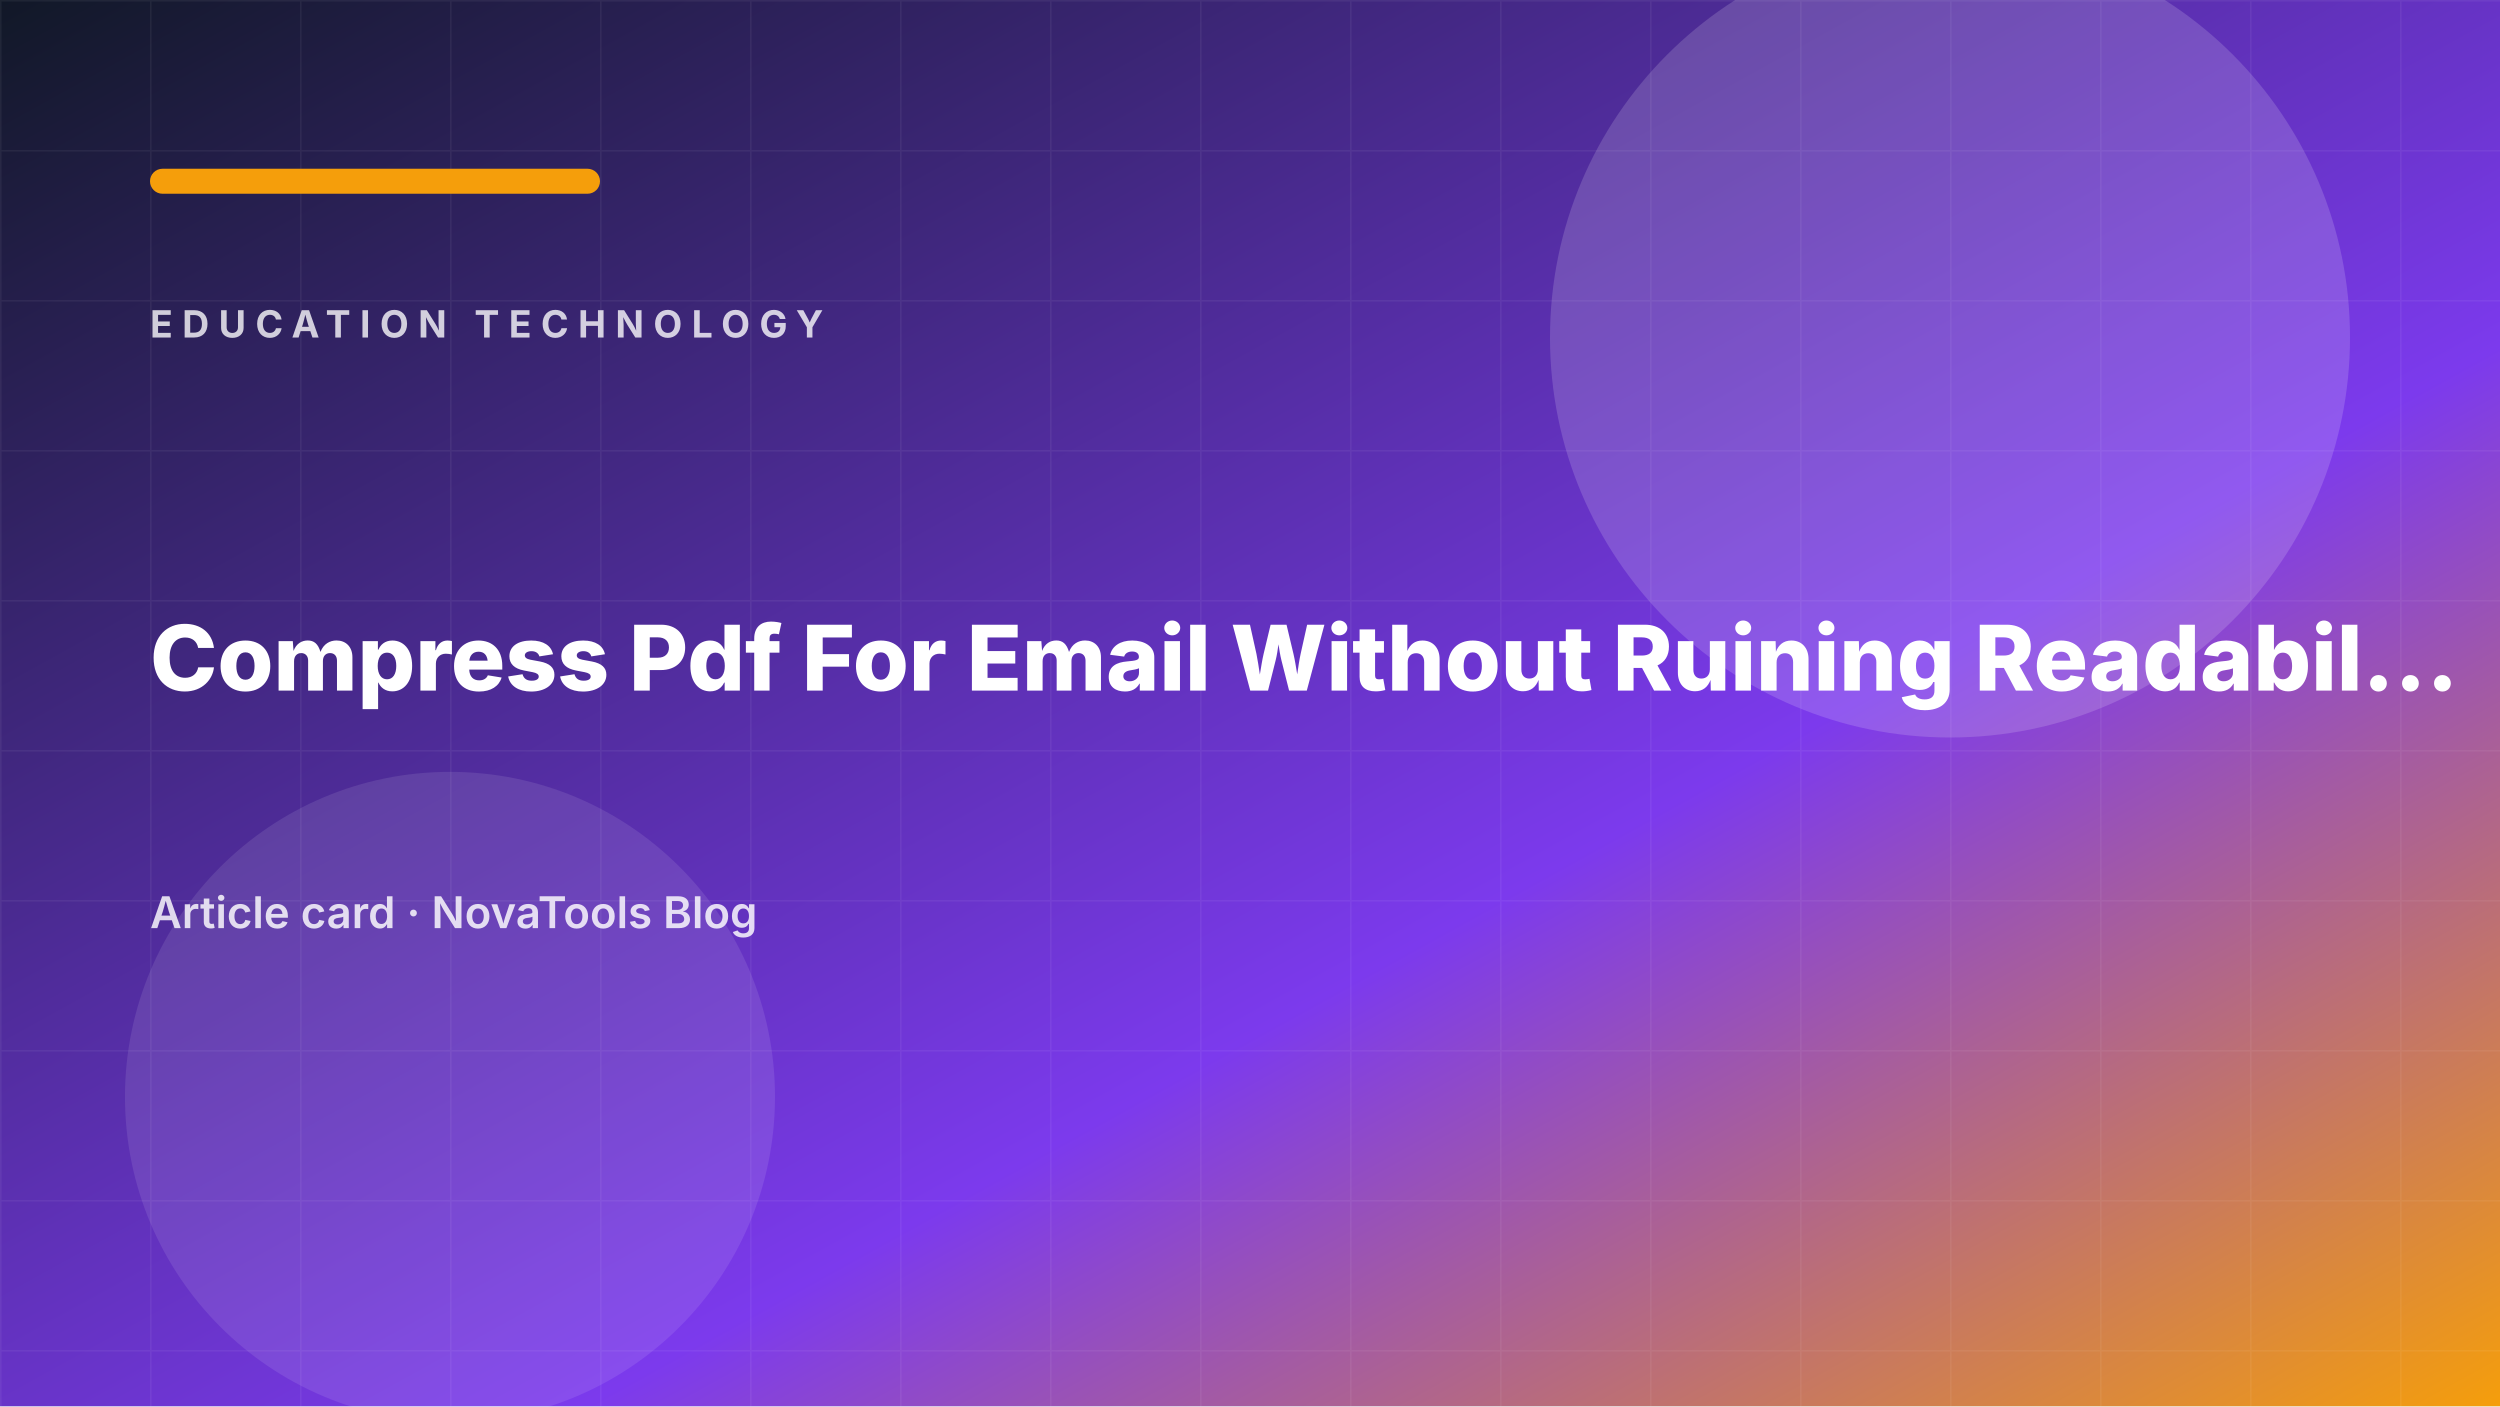
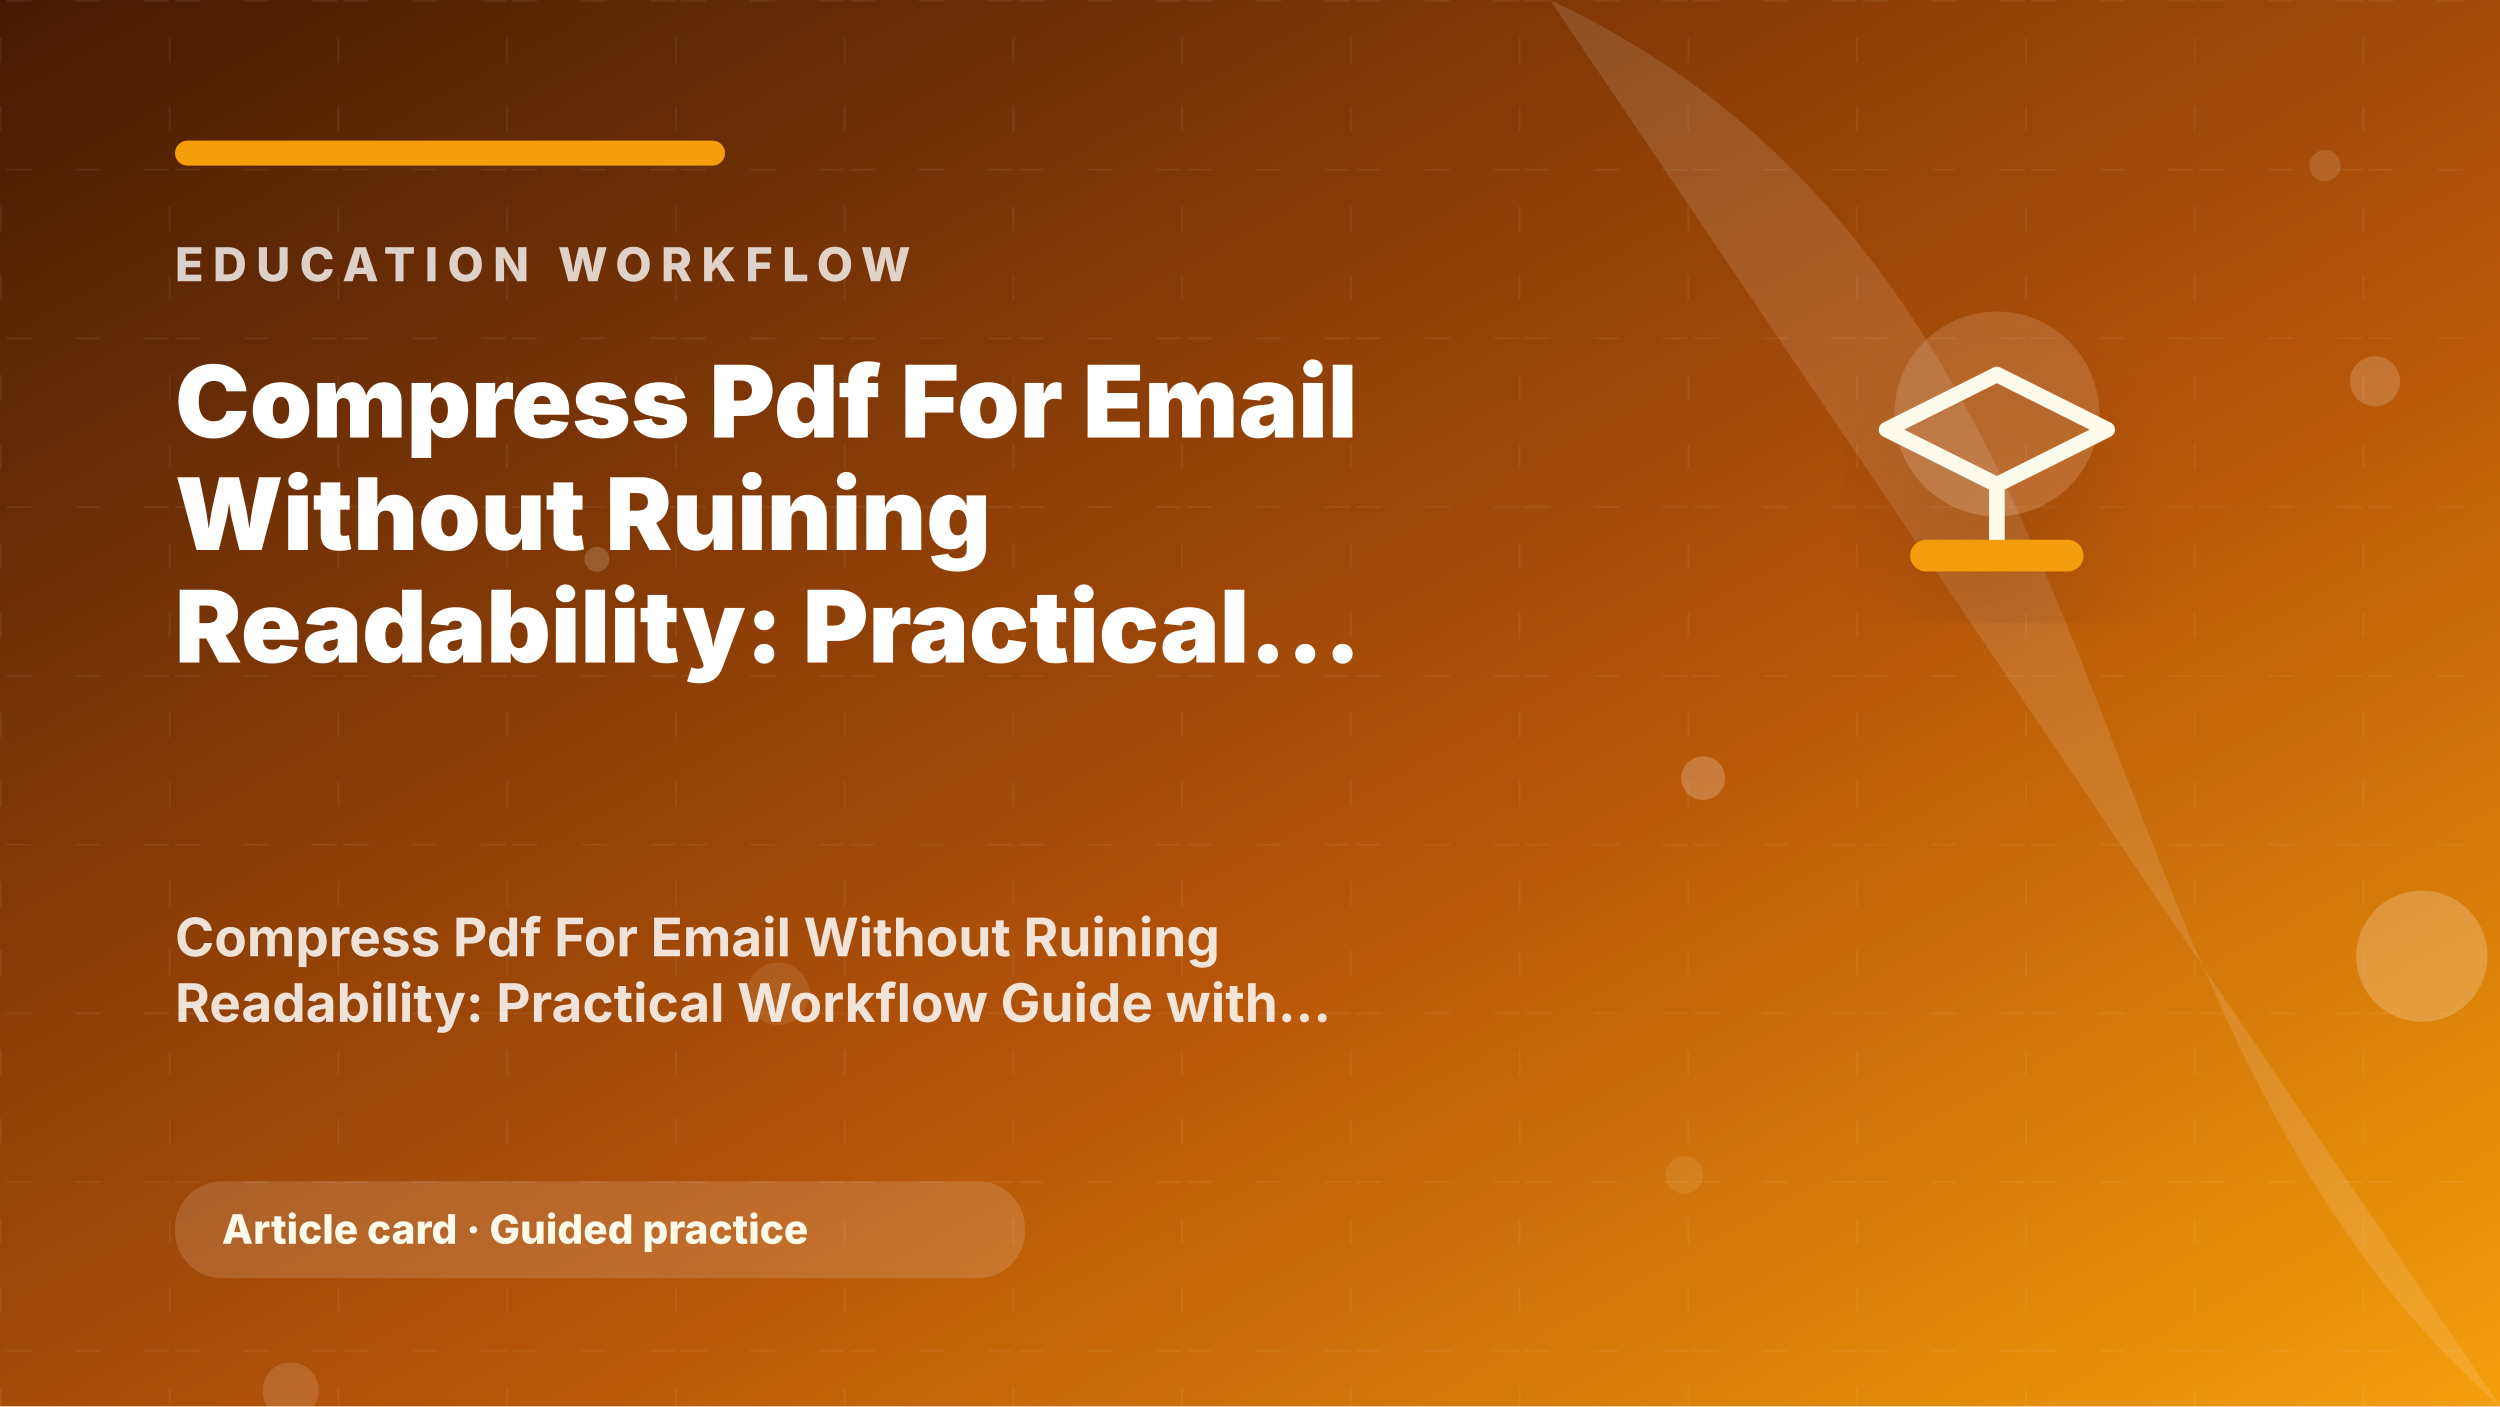
- <svg xmlns="http://www.w3.org/2000/svg" width="800" height="450" viewBox="0 0 800 450" role="img" aria-label="Compress Pdf For Email Without Ruining Readabil… cover image">
+ <svg xmlns="http://www.w3.org/2000/svg" width="800" height="450" viewBox="0 0 800 450" role="img" aria-label="Compress Pdf For Email Without Ruining Readability: Practical Workflow Guide cover image">
  <defs>
    <linearGradient id="bg" x1="0" y1="0" x2="1" y2="1">
-       <stop offset="0" stop-color="#111827" />
-       <stop offset="0.62" stop-color="#7c3aed" />
+       <stop offset="0" stop-color="#451a03" />
+       <stop offset="0.58" stop-color="#b45309" />
      <stop offset="1" stop-color="#f59e0b" />
    </linearGradient>
-     <pattern id="grid" width="48" height="48" patternUnits="userSpaceOnUse">
-       <path d="M48 0H0V48" fill="none" stroke="rgba(255,255,255,0.12)" stroke-width="1" />
+     <pattern id="grid" width="54" height="54" patternUnits="userSpaceOnUse">
+       <path d="M54 0H0V54" fill="none" stroke="rgba(255,255,255,0.12)" stroke-width="1" stroke-dasharray="8 14" />
    </pattern>
+     <filter id="softShadow" x="-20%" y="-20%" width="140%" height="140%">
+       <feDropShadow dx="0" dy="18" stdDeviation="18" flood-color="#000" flood-opacity="0.24" />
+     </filter>
  </defs>
  <rect width="800" height="450" fill="url(#bg)" />
-   <rect width="800" height="450" fill="url(#grid)" opacity="0.45" />
-   <circle cx="624" cy="108" r="128" fill="rgba(255,255,255,0.16)" />
-   <circle cx="144" cy="351" r="104" fill="rgba(255,255,255,0.10)" />
-   <rect x="48" y="54" width="144" height="8" rx="4" fill="#f59e0b" />
-   <text x="48" y="108" fill="rgba(255,255,255,0.78)" font-family="Inter, Arial, sans-serif" font-size="12" font-weight="700" letter-spacing="3">EDUCATION TECHNOLOGY</text>
-   <text x="48" y="221" fill="#fff" font-family="Inter, Arial, sans-serif" font-size="29" font-weight="800">Compress Pdf For Email Without Ruining Readabil…</text>
-   <text x="48" y="297" fill="rgba(255,255,255,0.82)" font-family="Inter, Arial, sans-serif" font-size="14" font-weight="600">Article card · NovaTools Blog</text>
+   <rect width="800" height="450" fill="url(#grid)" opacity="0.58" />
+   <circle cx="249" cy="318" r="10" fill="#fffbeb" opacity="0.1" />
+   <circle cx="93" cy="445" r="9" fill="#fffbeb" opacity="0.14" />
+   <circle cx="760" cy="122" r="8" fill="#fffbeb" opacity="0.18" />
+   <circle cx="545" cy="249" r="7" fill="#fffbeb" opacity="0.22" />
+   <circle cx="539" cy="376" r="6" fill="#fffbeb" opacity="0.1" />
+   <circle cx="744" cy="53" r="5" fill="#fffbeb" opacity="0.14" />
+   <circle cx="191" cy="179" r="4" fill="#fffbeb" opacity="0.18" />
+   <circle cx="775" cy="306" r="21" fill="#fffbeb" opacity="0.22" />
+   <path d="M496 0C688 90 656 324 800 450" fill="rgba(255,255,255,0.12)" />
+   <rect x="56" y="45" width="176" height="8" rx="4" fill="#f59e0b" />
+   <text x="56" y="90" fill="rgba(255,255,255,0.78)" font-family="Inter, Arial, sans-serif" font-size="15" font-weight="800" letter-spacing="3">EDUCATION WORKFLOW</text>
+   <text x="56" y="140" fill="#fff" font-family="Inter, Arial, sans-serif" font-size="32" font-weight="850">Compress Pdf For Email</text>
+   <text x="56" y="176" fill="#fff" font-family="Inter, Arial, sans-serif" font-size="32" font-weight="850">Without Ruining</text>
+   <text x="56" y="212" fill="#fff" font-family="Inter, Arial, sans-serif" font-size="32" font-weight="850">Readability: Practical…</text>
+   <text x="56" y="306" fill="rgba(255,255,255,0.84)" font-family="Inter, Arial, sans-serif" font-size="17" font-weight="650">Compress Pdf For Email Without Ruining</text>
+   <text x="56" y="327" fill="rgba(255,255,255,0.84)" font-family="Inter, Arial, sans-serif" font-size="17" font-weight="650">Readability: Practical Workflow Guide with…</text>
+   <g filter="url(#softShadow)">
+     <g transform="translate(576 77)">
+       <circle cx="63" cy="55.44" r="32.76" fill="rgba(255,255,255,0.13)" />
+       <path d="M27.72 60.48l35.28-17.64 35.28 17.64-35.28 17.64zM63 78.12v20.16" stroke="#fffbeb" stroke-width="5" stroke-linecap="round" stroke-linejoin="round" fill="none" />
+       <rect x="35.28" y="95.76" width="55.44" height="10.08" rx="5.04" fill="#f59e0b" />
+     </g>
+   </g>
+   <g transform="translate(56 378)">
+     <rect width="272" height="31" rx="15" fill="rgba(255,255,255,0.14)" />
+     <text x="15" y="20" fill="#fffbeb" font-family="Inter, Arial, sans-serif" font-size="13" font-weight="800">Article card · Guided practice</text>
+   </g>
</svg>
